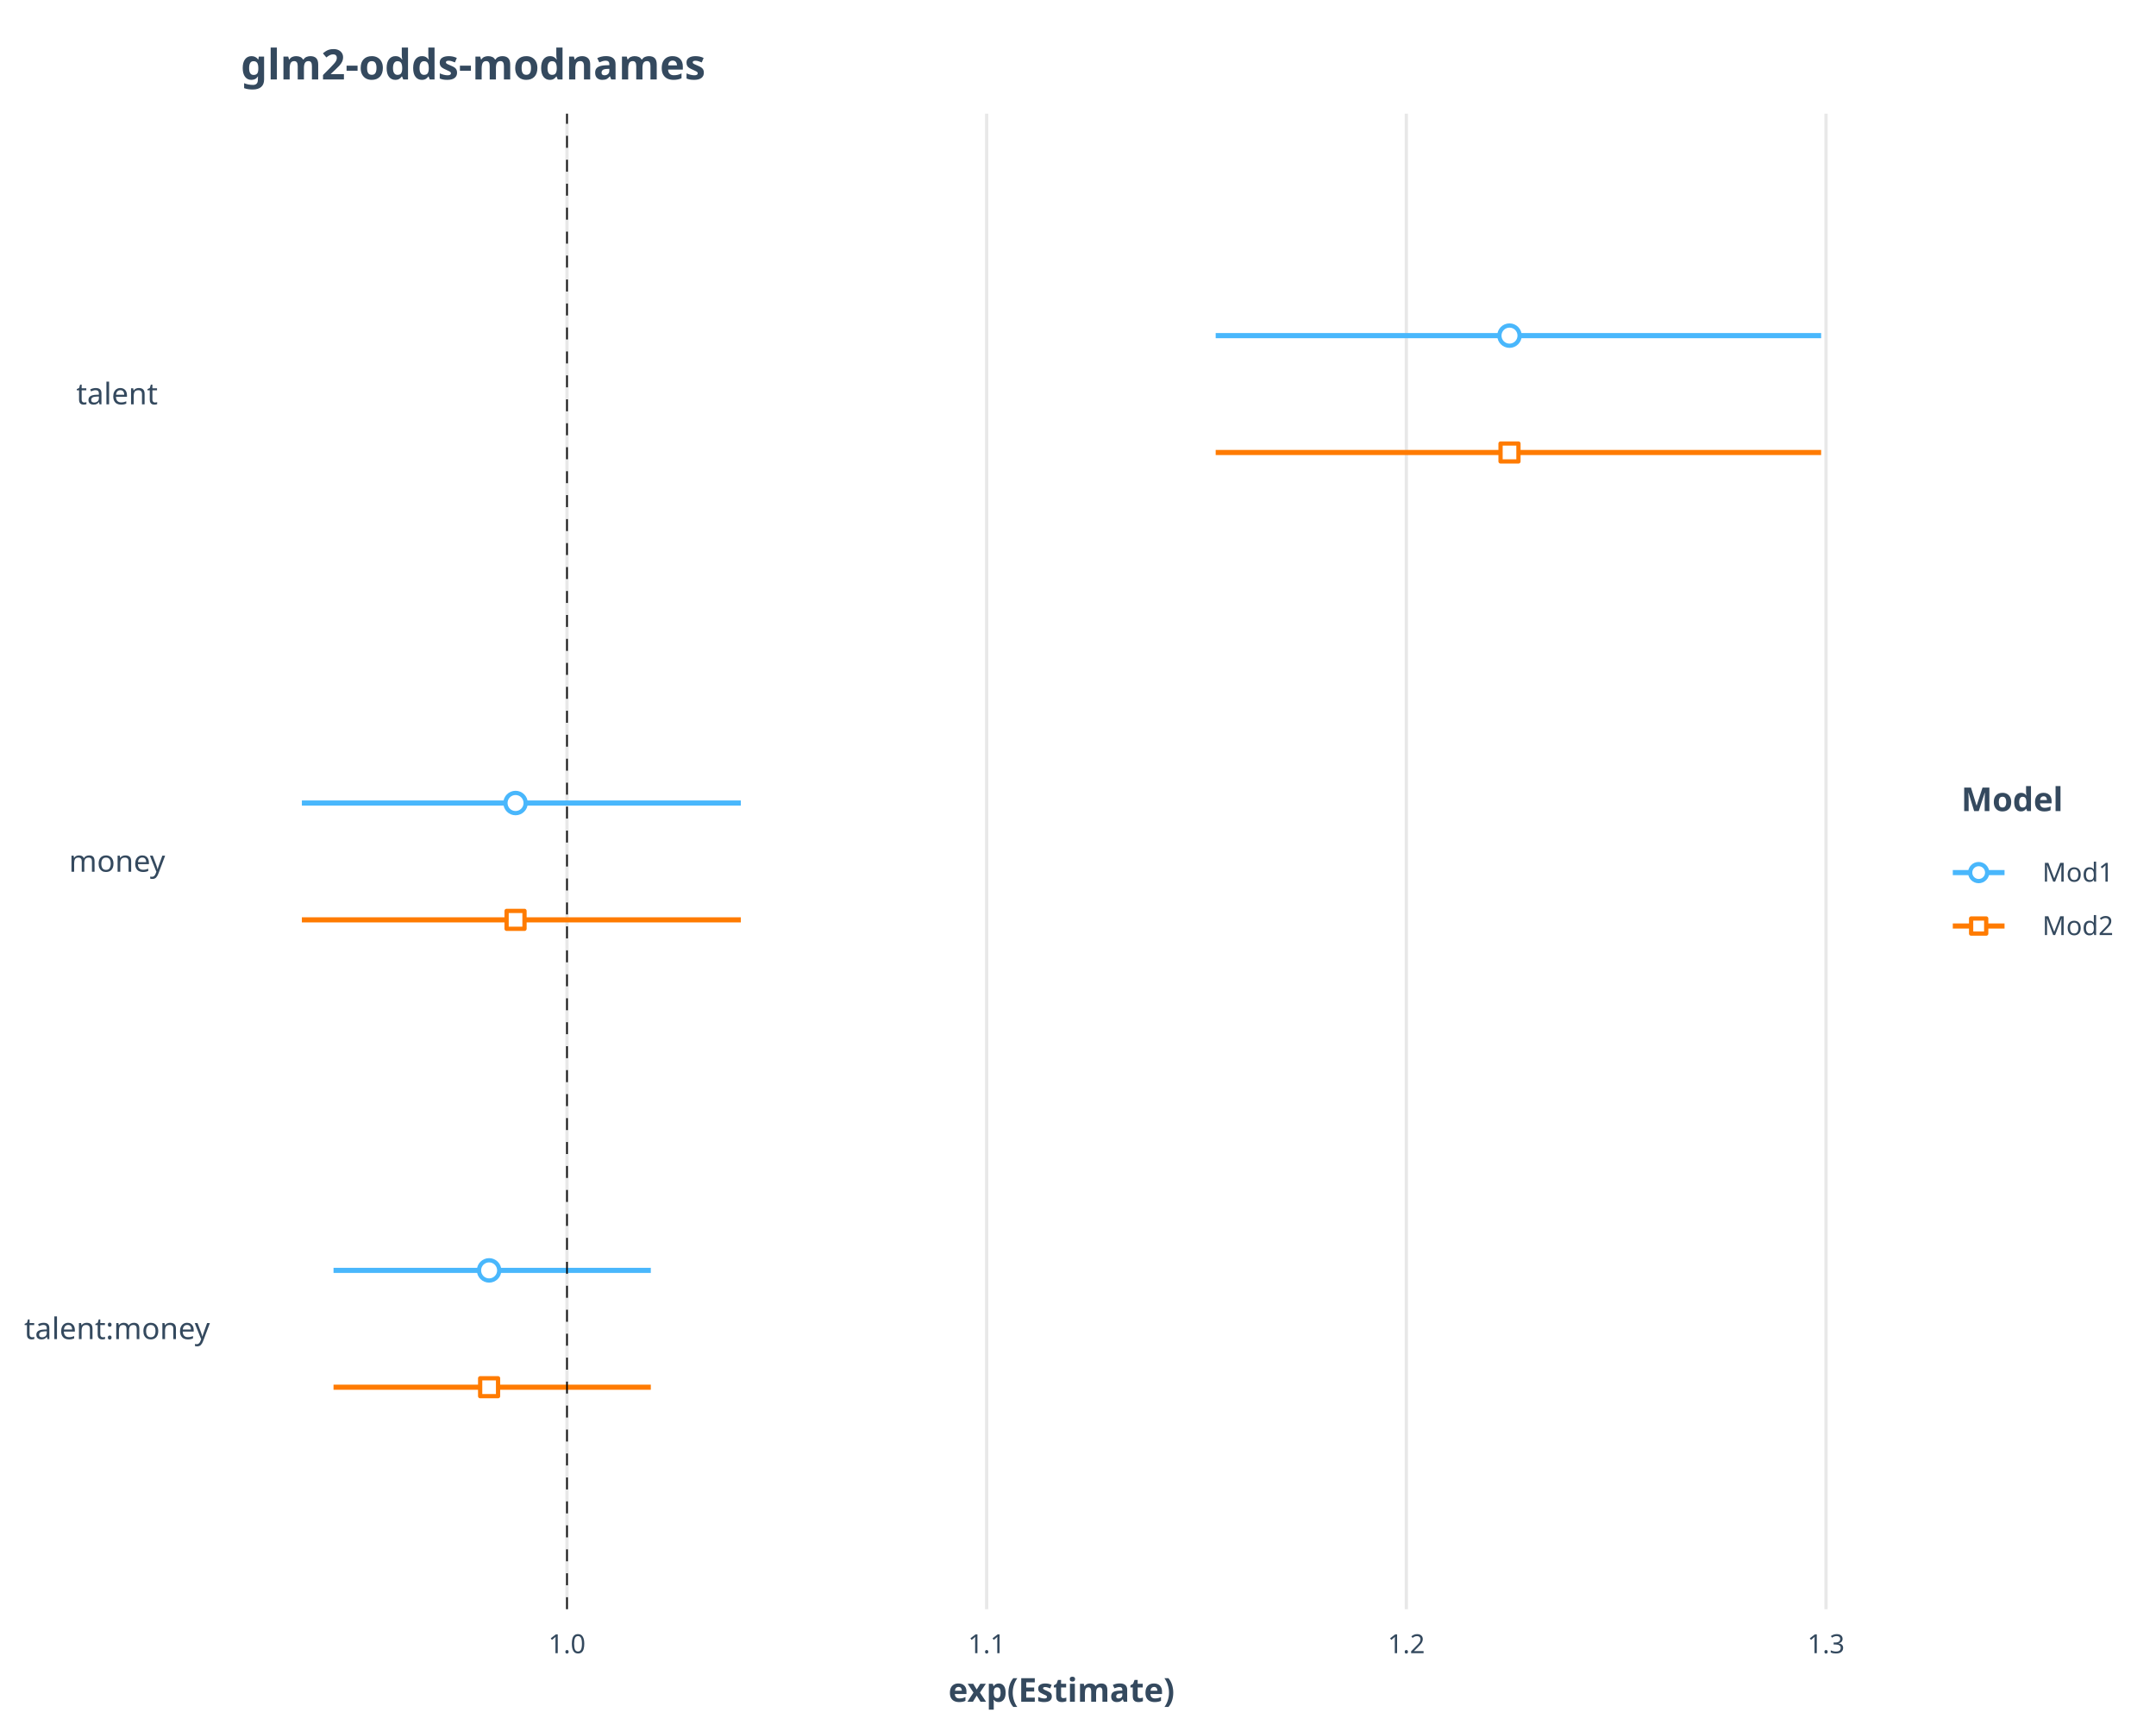
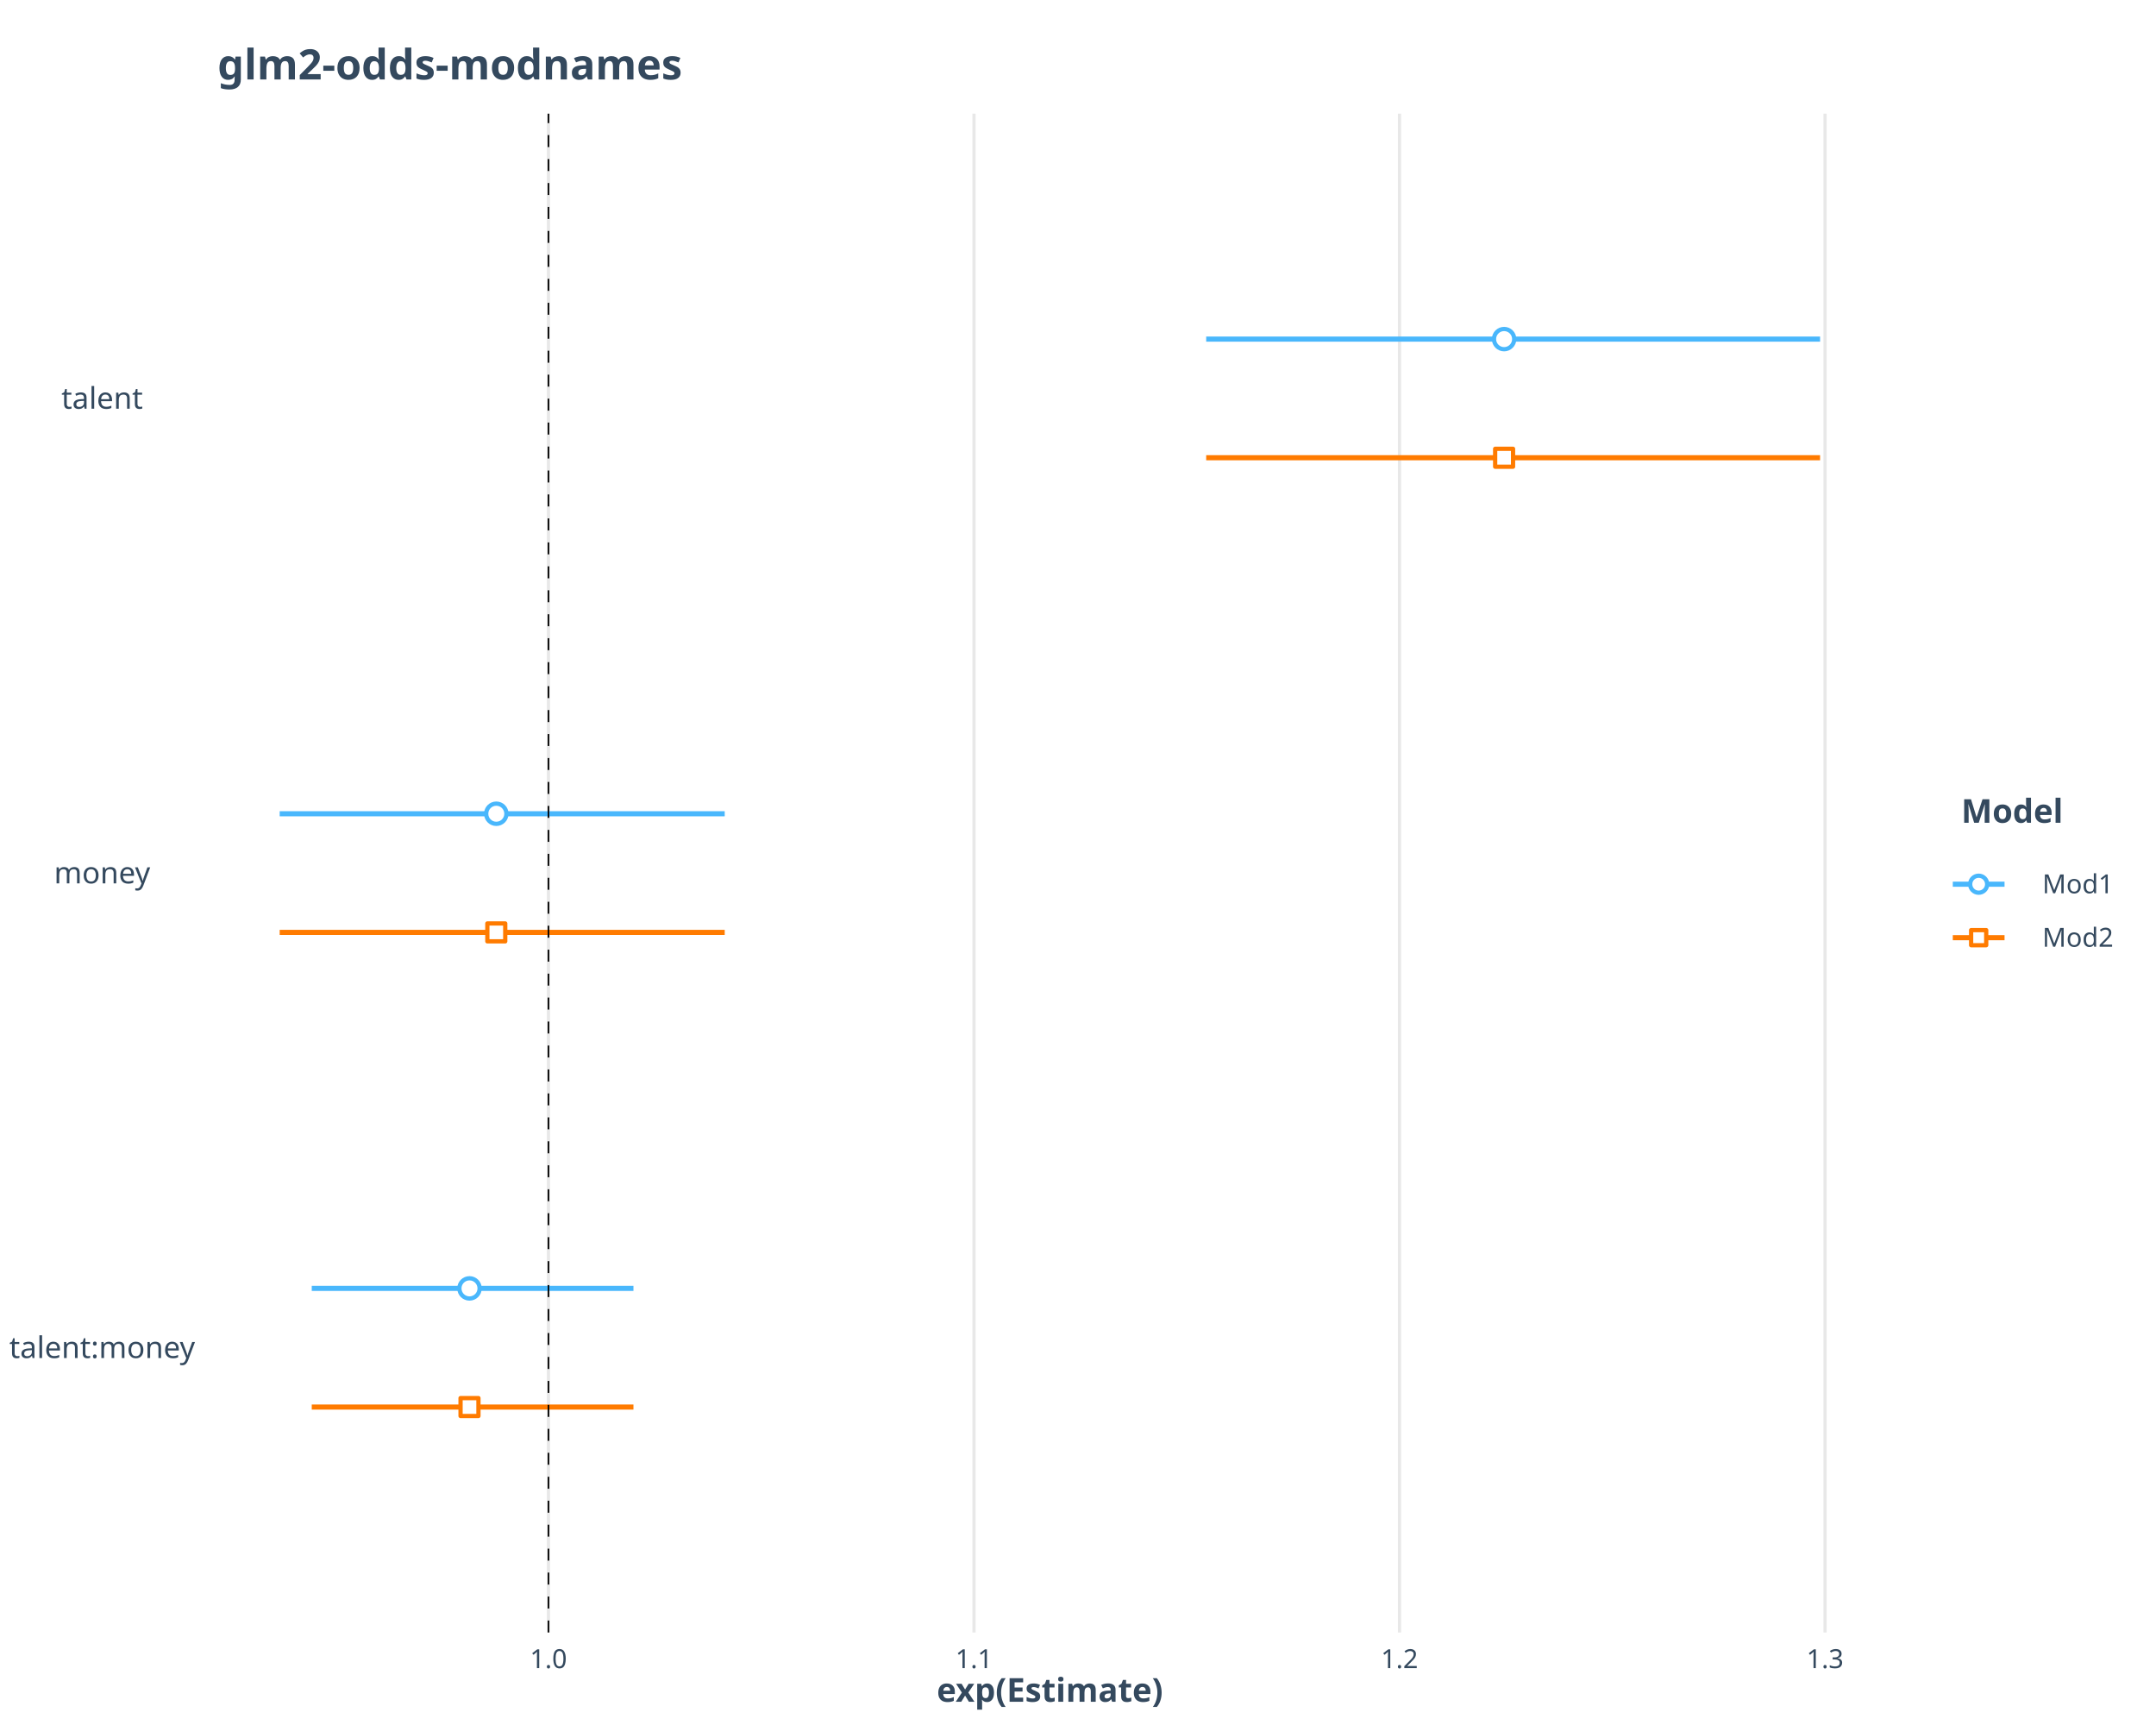
<svg xmlns="http://www.w3.org/2000/svg" class="svglite" data-engine-version="2.0" width="720.00pt" height="576.00pt" viewBox="0 0 720.00 576.00">
  <defs>
    <style type="text/css">
    .svglite line, .svglite polyline, .svglite polygon, .svglite path, .svglite rect, .svglite circle {
      fill: none;
      stroke: #000000;
      stroke-linecap: round;
      stroke-linejoin: round;
      stroke-miterlimit: 10.00;
    }
  </style>
  </defs>
  <rect width="100%" height="100%" style="stroke: none; fill: #FFFFFF;" />
  <defs>
    <clipPath id="cpMC4wMHw3MjAuMDB8MC4wMHw1NzYuMDA=">
      <rect x="0.00" y="0.00" width="720.00" height="576.00" />
    </clipPath>
  </defs>
  <g clip-path="url(#cpMC4wMHw3MjAuMDB8MC4wMHw1NzYuMDA=)">
-     <rect x="0.00" y="0.00" width="720.00" height="576.00" style="stroke-width: 1.07; stroke: #FFFFFF; fill: #FFFFFF;" />
+     <rect x="0" y="0.00" width="720.00" height="576.00" style="stroke-width: 1.07; stroke: #FFFFFF; fill: #FFFFFF;" />
  </g>
  <defs>
-     <clipPath id="cpNzUuNDV8NjMzLjU0fDM3Ljk1fDUzNy4zNA==">
-       <rect x="75.45" y="37.95" width="558.10" height="499.40" />
+     <clipPath id="cpNjcuNjd8NjMzLjU0fDM3Ljk1fDU0NS4xMQ==">
+       <rect x="67.67" y="37.95" width="565.87" height="507.17" />
    </clipPath>
  </defs>
-   <g clip-path="url(#cpNzUuNDV8NjMzLjU0fDM3Ljk1fDUzNy4zNA==)">
-     <rect x="75.45" y="37.95" width="558.10" height="499.40" style="stroke-width: 0.00; stroke: #FFFFFF; fill: #FFFFFF;" />
-     <polyline points="189.35,537.34 189.35,37.95 " style="stroke-width: 1.07; stroke: #E8E8E8; stroke-linecap: butt;" />
-     <polyline points="329.50,537.34 329.50,37.95 " style="stroke-width: 1.07; stroke: #E8E8E8; stroke-linecap: butt;" />
-     <polyline points="469.65,537.34 469.65,37.95 " style="stroke-width: 1.07; stroke: #E8E8E8; stroke-linecap: butt;" />
-     <polyline points="609.81,537.34 609.81,37.95 " style="stroke-width: 1.07; stroke: #E8E8E8; stroke-linecap: butt;" />
-     <line x1="405.98" y1="112.07" x2="608.17" y2="112.07" style="stroke-width: 1.71; stroke: #49B7FC; stroke-linecap: butt;" />
-     <line x1="100.81" y1="268.14" x2="247.40" y2="268.14" style="stroke-width: 1.71; stroke: #49B7FC; stroke-linecap: butt;" />
-     <line x1="111.38" y1="424.20" x2="217.34" y2="424.20" style="stroke-width: 1.71; stroke: #49B7FC; stroke-linecap: butt;" />
-     <line x1="405.98" y1="151.09" x2="608.17" y2="151.09" style="stroke-width: 1.71; stroke: #FF7B00; stroke-linecap: butt;" />
-     <line x1="100.81" y1="307.15" x2="247.40" y2="307.15" style="stroke-width: 1.71; stroke: #FF7B00; stroke-linecap: butt;" />
-     <line x1="111.38" y1="463.21" x2="217.34" y2="463.21" style="stroke-width: 1.71; stroke: #FF7B00; stroke-linecap: butt;" />
-     <circle cx="504.10" cy="112.07" r="3.38" style="stroke-width: 1.42; stroke: #49B7FC; fill: #FFFFFF;" />
-     <circle cx="172.17" cy="268.14" r="3.38" style="stroke-width: 1.42; stroke: #49B7FC; fill: #FFFFFF;" />
-     <circle cx="163.34" cy="424.20" r="3.38" style="stroke-width: 1.42; stroke: #49B7FC; fill: #FFFFFF;" />
-     <rect x="501.11" y="148.10" width="5.98" height="5.98" style="stroke-width: 1.42; stroke: #FF7B00; fill: #FFFFFF;" />
-     <rect x="169.18" y="304.16" width="5.98" height="5.98" style="stroke-width: 1.42; stroke: #FF7B00; fill: #FFFFFF;" />
-     <rect x="160.35" y="460.22" width="5.98" height="5.98" style="stroke-width: 1.42; stroke: #FF7B00; fill: #FFFFFF;" />
-     <line x1="189.35" y1="537.34" x2="189.35" y2="37.95" style="stroke-width: 0.53; stroke-dasharray: 4.00,4.00; stroke-linecap: butt;" />
+   <g clip-path="url(#cpNjcuNjd8NjMzLjU0fDM3Ljk1fDU0NS4xMQ==)">
+     <rect x="67.67" y="37.95" width="565.87" height="507.17" style="stroke-width: 0.00; stroke: #FFFFFF; fill: #FFFFFF;" />
+     <polyline points="183.16,545.11 183.16,37.95 " style="stroke-width: 1.07; stroke: #E8E8E8; stroke-linecap: butt;" />
+     <polyline points="325.27,545.11 325.27,37.95 " style="stroke-width: 1.07; stroke: #E8E8E8; stroke-linecap: butt;" />
+     <polyline points="467.37,545.11 467.37,37.95 " style="stroke-width: 1.07; stroke: #E8E8E8; stroke-linecap: butt;" />
+     <polyline points="609.48,545.11 609.48,37.95 " style="stroke-width: 1.07; stroke: #E8E8E8; stroke-linecap: butt;" />
+     <line x1="402.81" y1="113.23" x2="607.82" y2="113.23" style="stroke-width: 1.71; stroke: #49B7FC; stroke-linecap: butt;" />
+     <line x1="93.40" y1="271.72" x2="242.02" y2="271.72" style="stroke-width: 1.71; stroke: #49B7FC; stroke-linecap: butt;" />
+     <line x1="104.11" y1="430.21" x2="211.54" y2="430.21" style="stroke-width: 1.71; stroke: #49B7FC; stroke-linecap: butt;" />
+     <line x1="402.81" y1="152.85" x2="607.82" y2="152.85" style="stroke-width: 1.71; stroke: #FF7B00; stroke-linecap: butt;" />
+     <line x1="93.40" y1="311.34" x2="242.02" y2="311.34" style="stroke-width: 1.71; stroke: #FF7B00; stroke-linecap: butt;" />
+     <line x1="104.11" y1="469.83" x2="211.54" y2="469.83" style="stroke-width: 1.71; stroke: #FF7B00; stroke-linecap: butt;" />
+     <circle cx="502.30" cy="113.23" r="3.38" style="stroke-width: 1.42; stroke: #49B7FC; fill: #FFFFFF;" />
+     <circle cx="165.74" cy="271.72" r="3.38" style="stroke-width: 1.42; stroke: #49B7FC; fill: #FFFFFF;" />
+     <circle cx="156.79" cy="430.21" r="3.38" style="stroke-width: 1.42; stroke: #49B7FC; fill: #FFFFFF;" />
+     <rect x="499.31" y="149.86" width="5.98" height="5.98" style="stroke-width: 1.42; stroke: #FF7B00; fill: #FFFFFF;" />
+     <rect x="162.75" y="308.35" width="5.98" height="5.98" style="stroke-width: 1.42; stroke: #FF7B00; fill: #FFFFFF;" />
+     <rect x="153.80" y="466.84" width="5.98" height="5.98" style="stroke-width: 1.42; stroke: #FF7B00; fill: #FFFFFF;" />
+     <line x1="183.16" y1="545.11" x2="183.16" y2="37.95" style="stroke-width: 0.53; stroke-dasharray: 4.00,4.00; stroke-linecap: butt;" />
  </g>
  <g clip-path="url(#cpMC4wMHw3MjAuMDB8MC4wMHw1NzYuMDA=)">
-     <text x="39.09" y="447.15" text-anchor="middle" style="font-size: 10.00px; fill: #34495E; font-family: sans;" textLength="57.26px" lengthAdjust="spacingAndGlyphs">talent:money</text>
-     <text x="39.09" y="291.08" text-anchor="middle" style="font-size: 10.00px; fill: #34495E; font-family: sans;" textLength="30.02px" lengthAdjust="spacingAndGlyphs">money</text>
-     <text x="39.09" y="135.02" text-anchor="middle" style="font-size: 10.00px; fill: #34495E; font-family: sans;" textLength="24.46px" lengthAdjust="spacingAndGlyphs">talent</text>
-     <text x="189.35" y="552.03" text-anchor="middle" style="font-size: 8.80px; fill: #34495E; font-family: sans;" textLength="12.23px" lengthAdjust="spacingAndGlyphs">1.0</text>
-     <text x="329.50" y="552.03" text-anchor="middle" style="font-size: 8.80px; fill: #34495E; font-family: sans;" textLength="12.23px" lengthAdjust="spacingAndGlyphs">1.1</text>
-     <text x="469.65" y="552.03" text-anchor="middle" style="font-size: 8.80px; fill: #34495E; font-family: sans;" textLength="12.23px" lengthAdjust="spacingAndGlyphs">1.2</text>
-     <text x="609.81" y="552.03" text-anchor="middle" style="font-size: 8.80px; fill: #34495E; font-family: sans;" textLength="12.23px" lengthAdjust="spacingAndGlyphs">1.3</text>
-     <text x="354.49" y="568.24" text-anchor="middle" style="font-size: 11.00px; font-weight: bold; fill: #34495E; font-family: sans;" textLength="67.87px" lengthAdjust="spacingAndGlyphs">exp(Estimate)</text>
-     <text x="654.96" y="270.84" style="font-size: 11.00px; font-weight: bold; fill: #34495E; font-family: sans;" textLength="29.96px" lengthAdjust="spacingAndGlyphs">Model</text>
-     <rect x="649.98" y="282.45" width="21.60" height="17.85" style="stroke-width: 0.00; stroke: #FFFFFF; fill: #FFFFFF;" />
-     <line x1="652.14" y1="291.37" x2="669.42" y2="291.37" style="stroke-width: 1.71; stroke: #49B7FC; stroke-linecap: butt;" />
-     <circle cx="660.78" cy="291.37" r="2.84" style="stroke-width: 1.42; stroke: #49B7FC; fill: #FFFFFF;" />
-     <rect x="649.98" y="300.29" width="21.60" height="17.85" style="stroke-width: 0.00; stroke: #FFFFFF; fill: #FFFFFF;" />
-     <line x1="652.14" y1="309.21" x2="669.42" y2="309.21" style="stroke-width: 1.71; stroke: #FF7B00; stroke-linecap: butt;" />
-     <rect x="658.26" y="306.70" width="5.04" height="5.04" style="stroke-width: 1.42; stroke: #FF7B00; fill: #FFFFFF;" />
-     <text x="682.04" y="294.40" style="font-size: 8.80px; fill: #34495E; font-family: sans;" textLength="22.02px" lengthAdjust="spacingAndGlyphs">Mod1</text>
-     <text x="682.04" y="312.24" style="font-size: 8.80px; fill: #34495E; font-family: sans;" textLength="22.02px" lengthAdjust="spacingAndGlyphs">Mod2</text>
-     <text x="80.43" y="26.53" style="font-size: 14.00px; font-weight: bold; fill: #34495E; font-family: sans;" textLength="139.31px" lengthAdjust="spacingAndGlyphs">glm2-odds-modnames</text>
+     <text x="34.11" y="453.46" text-anchor="middle" style="font-size: 10.00px; fill: #34495E; font-family: sans;" textLength="57.26px" lengthAdjust="spacingAndGlyphs">talent:money</text>
+     <text x="34.11" y="294.97" text-anchor="middle" style="font-size: 10.00px; fill: #34495E; font-family: sans;" textLength="30.02px" lengthAdjust="spacingAndGlyphs">money</text>
+     <text x="34.11" y="136.48" text-anchor="middle" style="font-size: 10.00px; fill: #34495E; font-family: sans;" textLength="24.46px" lengthAdjust="spacingAndGlyphs">talent</text>
+     <text x="183.16" y="557.01" text-anchor="middle" style="font-size: 8.80px; fill: #34495E; font-family: sans;" textLength="12.23px" lengthAdjust="spacingAndGlyphs">1.0</text>
+     <text x="325.27" y="557.01" text-anchor="middle" style="font-size: 8.80px; fill: #34495E; font-family: sans;" textLength="12.23px" lengthAdjust="spacingAndGlyphs">1.1</text>
+     <text x="467.37" y="557.01" text-anchor="middle" style="font-size: 8.80px; fill: #34495E; font-family: sans;" textLength="12.23px" lengthAdjust="spacingAndGlyphs">1.2</text>
+     <text x="609.48" y="557.01" text-anchor="middle" style="font-size: 8.80px; fill: #34495E; font-family: sans;" textLength="12.23px" lengthAdjust="spacingAndGlyphs">1.3</text>
+     <text x="350.61" y="568.24" text-anchor="middle" style="font-size: 11.00px; font-weight: bold; fill: #34495E; font-family: sans;" textLength="67.87px" lengthAdjust="spacingAndGlyphs">exp(Estimate)</text>
+     <text x="654.96" y="274.73" style="font-size: 11.00px; font-weight: bold; fill: #34495E; font-family: sans;" textLength="29.96px" lengthAdjust="spacingAndGlyphs">Model</text>
+     <rect x="649.98" y="286.33" width="21.60" height="17.85" style="stroke-width: 0.00; stroke: #FFFFFF; fill: #FFFFFF;" />
+     <line x1="652.14" y1="295.25" x2="669.42" y2="295.25" style="stroke-width: 1.71; stroke: #49B7FC; stroke-linecap: butt;" />
+     <circle cx="660.78" cy="295.25" r="2.84" style="stroke-width: 1.42; stroke: #49B7FC; fill: #FFFFFF;" />
+     <rect x="649.98" y="304.18" width="21.60" height="17.85" style="stroke-width: 0.00; stroke: #FFFFFF; fill: #FFFFFF;" />
+     <line x1="652.14" y1="313.10" x2="669.42" y2="313.10" style="stroke-width: 1.71; stroke: #FF7B00; stroke-linecap: butt;" />
+     <rect x="658.26" y="310.58" width="5.04" height="5.04" style="stroke-width: 1.42; stroke: #FF7B00; fill: #FFFFFF;" />
+     <text x="682.04" y="298.28" style="font-size: 8.80px; fill: #34495E; font-family: sans;" textLength="22.02px" lengthAdjust="spacingAndGlyphs">Mod1</text>
+     <text x="682.04" y="316.13" style="font-size: 8.80px; fill: #34495E; font-family: sans;" textLength="22.02px" lengthAdjust="spacingAndGlyphs">Mod2</text>
+     <text x="72.66" y="26.53" style="font-size: 14.00px; font-weight: bold; fill: #34495E; font-family: sans;" textLength="139.31px" lengthAdjust="spacingAndGlyphs">glm2-odds-modnames</text>
  </g>
</svg>
